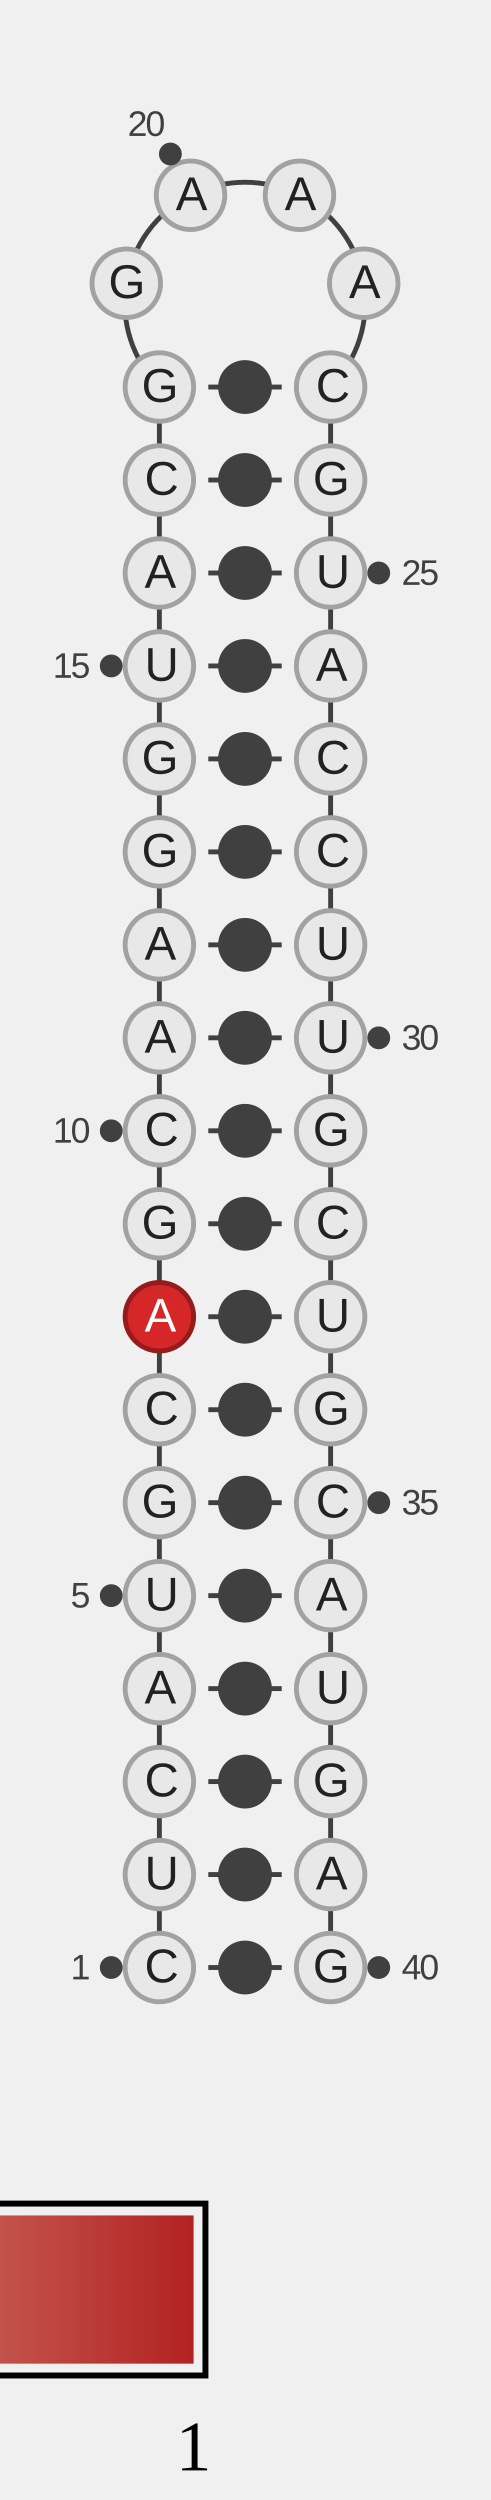
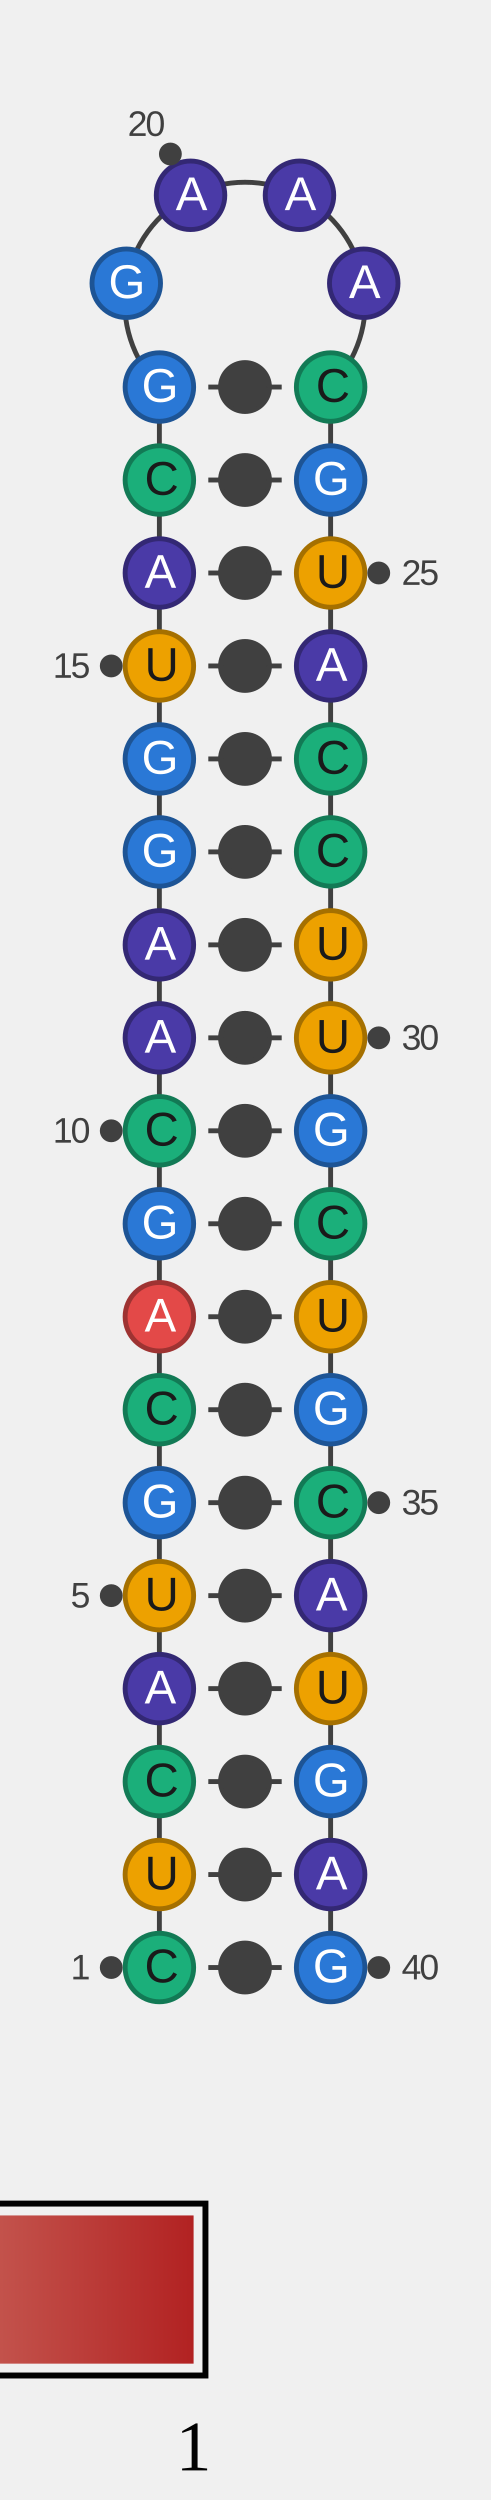
<svg xmlns="http://www.w3.org/2000/svg" width="82.656" height="421.709" viewBox="0 0 82.656 421.709">
  <path d="M 26.884 65.288 A 20.293 20.293 170.771 0 1 21.298 47.78" stroke="#404040" stroke-width="0.825" fill="none" />
  <path d="M 21.298 47.78 A 20.293 20.293 170.771 0 1 32.14 32.942" stroke="#404040" stroke-width="0.825" fill="none" />
  <path d="M 32.14 32.942 A 20.293 20.293 116.924 0 1 50.517 32.942" stroke="#404040" stroke-width="0.825" fill="none" />
  <path d="M 50.517 32.942 A 20.293 20.293 63.076 0 1 61.358 47.78" stroke="#404040" stroke-width="0.825" fill="none" />
  <path d="M 61.358 47.78 A 20.293 20.293 9.229 0 1 55.772 65.288" stroke="#404040" stroke-width="0.825" fill="none" />
  <g>
-     <circle cx="21.298" cy="47.78" r="5.778" stroke="#a2a2a2" stroke-width="0.825" fill="#e8e8e8" />
-     <text x="18.298" y="50.28" style="fill:#222222;font-family:Arial;font-size:8;">G</text>
-   </g>
-   <g>
-     <circle cx="32.14" cy="32.942" r="5.778" stroke="#a2a2a2" stroke-width="0.825" fill="#e8e8e8" />
-     <text x="29.64" y="35.442" style="fill:#222222;font-family:Arial;font-size:8;">A</text>
+     <circle cx="21.298" cy="47.78" r="5.778" stroke="#1d5495" stroke-width="0.825" fill="#2a78d6" />
+     <text x="18.298" y="50.28" style="fill:#ffffff;font-family:Arial;font-size:8;">G</text>
+   </g>
+   <g>
+     <circle cx="32.14" cy="32.942" r="5.778" stroke="#332874" stroke-width="0.825" fill="#4a3aa7" />
+     <text x="29.64" y="35.442" style="fill:#ffffff;font-family:Arial;font-size:8;">A</text>
  </g>
  <g>
    <text x="24.541" y="22.933" style="fill:#404040;font-family:Arial;font-size:6;">0</text>
  </g>
  <g>
    <text x="21.541" y="22.933" style="fill:#404040;font-family:Arial;font-size:6;">2</text>
  </g>
  <g>
    <circle cx="28.74" cy="25.98" r="1.926" stroke-width="0.0" fill="#404040" />
  </g>
  <g>
-     <circle cx="50.517" cy="32.942" r="5.778" stroke="#a2a2a2" stroke-width="0.825" fill="#e8e8e8" />
-     <text x="48.017" y="35.442" style="fill:#222222;font-family:Arial;font-size:8;">A</text>
-   </g>
-   <g>
-     <circle cx="61.358" cy="47.78" r="5.778" stroke="#a2a2a2" stroke-width="0.825" fill="#e8e8e8" />
-     <text x="58.858" y="50.28" style="fill:#222222;font-family:Arial;font-size:8;">A</text>
+     <circle cx="50.517" cy="32.942" r="5.778" stroke="#332874" stroke-width="0.825" fill="#4a3aa7" />
+     <text x="48.017" y="35.442" style="fill:#ffffff;font-family:Arial;font-size:8;">A</text>
+   </g>
+   <g>
+     <circle cx="61.358" cy="47.78" r="5.778" stroke="#332874" stroke-width="0.825" fill="#4a3aa7" />
+     <text x="58.858" y="50.28" style="fill:#ffffff;font-family:Arial;font-size:8;">A</text>
  </g>
  <line x1="26.884" y1="326.111" x2="26.884" y2="321.984" stroke="#404040" stroke-width="0.825" />
  <line x1="26.884" y1="310.429" x2="26.884" y2="306.302" stroke="#404040" stroke-width="0.825" />
  <line x1="26.884" y1="294.746" x2="26.884" y2="290.619" stroke="#404040" stroke-width="0.825" />
  <line x1="26.884" y1="279.064" x2="26.884" y2="274.937" stroke="#404040" stroke-width="0.825" />
  <line x1="26.884" y1="263.382" x2="26.884" y2="259.255" stroke="#404040" stroke-width="0.825" />
  <line x1="26.884" y1="247.699" x2="26.884" y2="243.572" stroke="#404040" stroke-width="0.825" />
  <line x1="26.884" y1="232.017" x2="26.884" y2="227.89" stroke="#404040" stroke-width="0.825" />
  <line x1="26.884" y1="216.334" x2="26.884" y2="212.207" stroke="#404040" stroke-width="0.825" />
  <line x1="26.884" y1="200.652" x2="26.884" y2="196.525" stroke="#404040" stroke-width="0.825" />
  <line x1="26.884" y1="184.97" x2="26.884" y2="180.843" stroke="#404040" stroke-width="0.825" />
  <line x1="26.884" y1="169.287" x2="26.884" y2="165.16" stroke="#404040" stroke-width="0.825" />
  <line x1="26.884" y1="153.605" x2="26.884" y2="149.478" stroke="#404040" stroke-width="0.825" />
  <line x1="26.884" y1="137.922" x2="26.884" y2="133.795" stroke="#404040" stroke-width="0.825" />
  <line x1="26.884" y1="122.24" x2="26.884" y2="118.113" stroke="#404040" stroke-width="0.825" />
  <line x1="26.884" y1="106.557" x2="26.884" y2="102.431" stroke="#404040" stroke-width="0.825" />
  <line x1="26.884" y1="90.875" x2="26.884" y2="86.748" stroke="#404040" stroke-width="0.825" />
  <line x1="26.884" y1="75.193" x2="26.884" y2="71.066" stroke="#404040" stroke-width="0.825" />
  <line x1="55.772" y1="71.066" x2="55.772" y2="75.193" stroke="#404040" stroke-width="0.825" />
  <line x1="55.772" y1="86.748" x2="55.772" y2="90.875" stroke="#404040" stroke-width="0.825" />
  <line x1="55.772" y1="102.431" x2="55.772" y2="106.557" stroke="#404040" stroke-width="0.825" />
  <line x1="55.772" y1="118.113" x2="55.772" y2="122.24" stroke="#404040" stroke-width="0.825" />
  <line x1="55.772" y1="133.795" x2="55.772" y2="137.922" stroke="#404040" stroke-width="0.825" />
  <line x1="55.772" y1="149.478" x2="55.772" y2="153.605" stroke="#404040" stroke-width="0.825" />
  <line x1="55.772" y1="165.16" x2="55.772" y2="169.287" stroke="#404040" stroke-width="0.825" />
  <line x1="55.772" y1="180.843" x2="55.772" y2="184.97" stroke="#404040" stroke-width="0.825" />
  <line x1="55.772" y1="196.525" x2="55.772" y2="200.652" stroke="#404040" stroke-width="0.825" />
  <line x1="55.772" y1="212.207" x2="55.772" y2="216.334" stroke="#404040" stroke-width="0.825" />
  <line x1="55.772" y1="227.89" x2="55.772" y2="232.017" stroke="#404040" stroke-width="0.825" />
  <line x1="55.772" y1="243.572" x2="55.772" y2="247.699" stroke="#404040" stroke-width="0.825" />
  <line x1="55.772" y1="259.255" x2="55.772" y2="263.382" stroke="#404040" stroke-width="0.825" />
  <line x1="55.772" y1="274.937" x2="55.772" y2="279.064" stroke="#404040" stroke-width="0.825" />
  <line x1="55.772" y1="290.619" x2="55.772" y2="294.746" stroke="#404040" stroke-width="0.825" />
  <line x1="55.772" y1="306.302" x2="55.772" y2="310.429" stroke="#404040" stroke-width="0.825" />
  <line x1="55.772" y1="321.984" x2="55.772" y2="326.111" stroke="#404040" stroke-width="0.825" />
  <line x1="35.138" y1="331.889" x2="37.201" y2="331.889" stroke="#404040" stroke-width="0.825" />
  <circle cx="41.328" cy="331.889" r="4.127" stroke="#404040" stroke-width="0.825" fill="#404040" />
  <line x1="45.455" y1="331.889" x2="47.518" y2="331.889" stroke="#404040" stroke-width="0.825" />
  <g>
-     <circle cx="26.884" cy="331.889" r="5.778" stroke="#a2a2a2" stroke-width="0.825" fill="#e8e8e8" />
-     <text x="24.384" y="334.389" style="fill:#222222;font-family:Arial;font-size:8;">C</text>
+     <circle cx="26.884" cy="331.889" r="5.778" stroke="#127a55" stroke-width="0.825" fill="#1baf7a" />
+     <text x="24.384" y="334.389" style="fill:#1a1a1a;font-family:Arial;font-size:8;">C</text>
  </g>
  <g>
    <text x="11.916" y="333.889" style="fill:#404040;font-family:Arial;font-size:6;">1</text>
  </g>
  <g>
    <circle cx="18.767" cy="331.889" r="1.926" stroke-width="0.0" fill="#404040" />
  </g>
  <g>
-     <circle cx="55.772" cy="331.889" r="5.778" stroke="#a2a2a2" stroke-width="0.825" fill="#e8e8e8" />
-     <text x="52.772" y="334.389" style="fill:#222222;font-family:Arial;font-size:8;">G</text>
+     <circle cx="55.772" cy="331.889" r="5.778" stroke="#1d5495" stroke-width="0.825" fill="#2a78d6" />
+     <text x="52.772" y="334.389" style="fill:#ffffff;font-family:Arial;font-size:8;">G</text>
  </g>
  <g>
    <text x="67.741" y="333.889" style="fill:#404040;font-family:Arial;font-size:6;">4</text>
  </g>
  <g>
    <text x="70.741" y="333.889" style="fill:#404040;font-family:Arial;font-size:6;">0</text>
  </g>
  <g>
    <circle cx="63.889" cy="331.889" r="1.926" stroke-width="0.0" fill="#404040" />
  </g>
  <line x1="35.138" y1="316.206" x2="37.201" y2="316.206" stroke="#404040" stroke-width="0.825" />
  <circle cx="41.328" cy="316.206" r="4.127" stroke="#404040" stroke-width="0.825" fill="#404040" />
  <line x1="45.455" y1="316.206" x2="47.518" y2="316.206" stroke="#404040" stroke-width="0.825" />
  <g>
-     <circle cx="26.884" cy="316.206" r="5.778" stroke="#a2a2a2" stroke-width="0.825" fill="#e8e8e8" />
-     <text x="24.384" y="318.706" style="fill:#222222;font-family:Arial;font-size:8;">U</text>
-   </g>
-   <g>
-     <circle cx="55.772" cy="316.206" r="5.778" stroke="#a2a2a2" stroke-width="0.825" fill="#e8e8e8" />
-     <text x="53.272" y="318.706" style="fill:#222222;font-family:Arial;font-size:8;">A</text>
+     <circle cx="26.884" cy="316.206" r="5.778" stroke="#a57000" stroke-width="0.825" fill="#eda100" />
+     <text x="24.384" y="318.706" style="fill:#1a1a1a;font-family:Arial;font-size:8;">U</text>
+   </g>
+   <g>
+     <circle cx="55.772" cy="316.206" r="5.778" stroke="#332874" stroke-width="0.825" fill="#4a3aa7" />
+     <text x="53.272" y="318.706" style="fill:#ffffff;font-family:Arial;font-size:8;">A</text>
  </g>
  <line x1="35.138" y1="300.524" x2="37.201" y2="300.524" stroke="#404040" stroke-width="0.825" />
  <circle cx="41.328" cy="300.524" r="4.127" stroke="#404040" stroke-width="0.825" fill="#404040" />
  <line x1="45.455" y1="300.524" x2="47.518" y2="300.524" stroke="#404040" stroke-width="0.825" />
  <g>
-     <circle cx="26.884" cy="300.524" r="5.778" stroke="#a2a2a2" stroke-width="0.825" fill="#e8e8e8" />
-     <text x="24.384" y="303.024" style="fill:#222222;font-family:Arial;font-size:8;">C</text>
-   </g>
-   <g>
-     <circle cx="55.772" cy="300.524" r="5.778" stroke="#a2a2a2" stroke-width="0.825" fill="#e8e8e8" />
-     <text x="52.772" y="303.024" style="fill:#222222;font-family:Arial;font-size:8;">G</text>
+     <circle cx="26.884" cy="300.524" r="5.778" stroke="#127a55" stroke-width="0.825" fill="#1baf7a" />
+     <text x="24.384" y="303.024" style="fill:#1a1a1a;font-family:Arial;font-size:8;">C</text>
+   </g>
+   <g>
+     <circle cx="55.772" cy="300.524" r="5.778" stroke="#1d5495" stroke-width="0.825" fill="#2a78d6" />
+     <text x="52.772" y="303.024" style="fill:#ffffff;font-family:Arial;font-size:8;">G</text>
  </g>
  <line x1="35.138" y1="284.842" x2="37.201" y2="284.842" stroke="#404040" stroke-width="0.825" />
  <circle cx="41.328" cy="284.842" r="4.127" stroke="#404040" stroke-width="0.825" fill="#404040" />
  <line x1="45.455" y1="284.842" x2="47.518" y2="284.842" stroke="#404040" stroke-width="0.825" />
  <g>
-     <circle cx="26.884" cy="284.842" r="5.778" stroke="#a2a2a2" stroke-width="0.825" fill="#e8e8e8" />
-     <text x="24.384" y="287.342" style="fill:#222222;font-family:Arial;font-size:8;">A</text>
-   </g>
-   <g>
-     <circle cx="55.772" cy="284.842" r="5.778" stroke="#a2a2a2" stroke-width="0.825" fill="#e8e8e8" />
-     <text x="53.272" y="287.342" style="fill:#222222;font-family:Arial;font-size:8;">U</text>
+     <circle cx="26.884" cy="284.842" r="5.778" stroke="#332874" stroke-width="0.825" fill="#4a3aa7" />
+     <text x="24.384" y="287.342" style="fill:#ffffff;font-family:Arial;font-size:8;">A</text>
+   </g>
+   <g>
+     <circle cx="55.772" cy="284.842" r="5.778" stroke="#a57000" stroke-width="0.825" fill="#eda100" />
+     <text x="53.272" y="287.342" style="fill:#1a1a1a;font-family:Arial;font-size:8;">U</text>
  </g>
  <line x1="35.138" y1="269.159" x2="37.201" y2="269.159" stroke="#404040" stroke-width="0.825" />
  <circle cx="41.328" cy="269.159" r="4.127" stroke="#404040" stroke-width="0.825" fill="#404040" />
  <line x1="45.455" y1="269.159" x2="47.518" y2="269.159" stroke="#404040" stroke-width="0.825" />
  <g>
-     <circle cx="26.884" cy="269.159" r="5.778" stroke="#a2a2a2" stroke-width="0.825" fill="#e8e8e8" />
-     <text x="24.384" y="271.659" style="fill:#222222;font-family:Arial;font-size:8;">U</text>
+     <circle cx="26.884" cy="269.159" r="5.778" stroke="#a57000" stroke-width="0.825" fill="#eda100" />
+     <text x="24.384" y="271.659" style="fill:#1a1a1a;font-family:Arial;font-size:8;">U</text>
  </g>
  <g>
    <text x="11.916" y="271.159" style="fill:#404040;font-family:Arial;font-size:6;">5</text>
  </g>
  <g>
    <circle cx="18.767" cy="269.159" r="1.926" stroke-width="0.0" fill="#404040" />
  </g>
  <g>
-     <circle cx="55.772" cy="269.159" r="5.778" stroke="#a2a2a2" stroke-width="0.825" fill="#e8e8e8" />
-     <text x="53.272" y="271.659" style="fill:#222222;font-family:Arial;font-size:8;">A</text>
+     <circle cx="55.772" cy="269.159" r="5.778" stroke="#332874" stroke-width="0.825" fill="#4a3aa7" />
+     <text x="53.272" y="271.659" style="fill:#ffffff;font-family:Arial;font-size:8;">A</text>
  </g>
  <line x1="35.138" y1="253.477" x2="37.201" y2="253.477" stroke="#404040" stroke-width="0.825" />
  <circle cx="41.328" cy="253.477" r="4.127" stroke="#404040" stroke-width="0.825" fill="#404040" />
  <line x1="45.455" y1="253.477" x2="47.518" y2="253.477" stroke="#404040" stroke-width="0.825" />
  <g>
-     <circle cx="26.884" cy="253.477" r="5.778" stroke="#a2a2a2" stroke-width="0.825" fill="#e8e8e8" />
-     <text x="23.884" y="255.977" style="fill:#222222;font-family:Arial;font-size:8;">G</text>
-   </g>
-   <g>
-     <circle cx="55.772" cy="253.477" r="5.778" stroke="#a2a2a2" stroke-width="0.825" fill="#e8e8e8" />
-     <text x="53.272" y="255.977" style="fill:#222222;font-family:Arial;font-size:8;">C</text>
+     <circle cx="26.884" cy="253.477" r="5.778" stroke="#1d5495" stroke-width="0.825" fill="#2a78d6" />
+     <text x="23.884" y="255.977" style="fill:#ffffff;font-family:Arial;font-size:8;">G</text>
+   </g>
+   <g>
+     <circle cx="55.772" cy="253.477" r="5.778" stroke="#127a55" stroke-width="0.825" fill="#1baf7a" />
+     <text x="53.272" y="255.977" style="fill:#1a1a1a;font-family:Arial;font-size:8;">C</text>
  </g>
  <g>
    <text x="67.741" y="255.477" style="fill:#404040;font-family:Arial;font-size:6;">3</text>
  </g>
  <g>
    <text x="70.741" y="255.477" style="fill:#404040;font-family:Arial;font-size:6;">5</text>
  </g>
  <g>
    <circle cx="63.889" cy="253.477" r="1.926" stroke-width="0.0" fill="#404040" />
  </g>
  <line x1="35.138" y1="237.794" x2="37.201" y2="237.794" stroke="#404040" stroke-width="0.825" />
  <circle cx="41.328" cy="237.794" r="4.127" stroke="#404040" stroke-width="0.825" fill="#404040" />
  <line x1="45.455" y1="237.794" x2="47.518" y2="237.794" stroke="#404040" stroke-width="0.825" />
  <g>
-     <circle cx="26.884" cy="237.794" r="5.778" stroke="#a2a2a2" stroke-width="0.825" fill="#e8e8e8" />
-     <text x="24.384" y="240.294" style="fill:#222222;font-family:Arial;font-size:8;">C</text>
-   </g>
-   <g>
-     <circle cx="55.772" cy="237.794" r="5.778" stroke="#a2a2a2" stroke-width="0.825" fill="#e8e8e8" />
-     <text x="52.772" y="240.294" style="fill:#222222;font-family:Arial;font-size:8;">G</text>
+     <circle cx="26.884" cy="237.794" r="5.778" stroke="#127a55" stroke-width="0.825" fill="#1baf7a" />
+     <text x="24.384" y="240.294" style="fill:#1a1a1a;font-family:Arial;font-size:8;">C</text>
+   </g>
+   <g>
+     <circle cx="55.772" cy="237.794" r="5.778" stroke="#1d5495" stroke-width="0.825" fill="#2a78d6" />
+     <text x="52.772" y="240.294" style="fill:#ffffff;font-family:Arial;font-size:8;">G</text>
  </g>
  <line x1="35.138" y1="222.112" x2="37.201" y2="222.112" stroke="#404040" stroke-width="0.825" />
  <circle cx="41.328" cy="222.112" r="4.127" stroke="#404040" stroke-width="0.825" fill="#404040" />
  <line x1="45.455" y1="222.112" x2="47.518" y2="222.112" stroke="#404040" stroke-width="0.825" />
  <g>
-     <circle cx="26.884" cy="222.112" r="5.778" stroke="#951b1c" stroke-width="0.825" fill="#d62728" />
+     <circle cx="26.884" cy="222.112" r="5.778" stroke="#9e3332" stroke-width="0.825" fill="#e34948" />
    <text x="24.384" y="224.612" style="fill:#ffffff;font-family:Arial;font-size:8;">A</text>
  </g>
  <g>
-     <circle cx="55.772" cy="222.112" r="5.778" stroke="#a2a2a2" stroke-width="0.825" fill="#e8e8e8" />
-     <text x="53.272" y="224.612" style="fill:#222222;font-family:Arial;font-size:8;">U</text>
+     <circle cx="55.772" cy="222.112" r="5.778" stroke="#a57000" stroke-width="0.825" fill="#eda100" />
+     <text x="53.272" y="224.612" style="fill:#1a1a1a;font-family:Arial;font-size:8;">U</text>
  </g>
  <line x1="35.138" y1="206.43" x2="37.201" y2="206.43" stroke="#404040" stroke-width="0.825" />
  <circle cx="41.328" cy="206.43" r="4.127" stroke="#404040" stroke-width="0.825" fill="#404040" />
  <line x1="45.455" y1="206.43" x2="47.518" y2="206.43" stroke="#404040" stroke-width="0.825" />
  <g>
-     <circle cx="26.884" cy="206.43" r="5.778" stroke="#a2a2a2" stroke-width="0.825" fill="#e8e8e8" />
-     <text x="23.884" y="208.93" style="fill:#222222;font-family:Arial;font-size:8;">G</text>
-   </g>
-   <g>
-     <circle cx="55.772" cy="206.43" r="5.778" stroke="#a2a2a2" stroke-width="0.825" fill="#e8e8e8" />
-     <text x="53.272" y="208.93" style="fill:#222222;font-family:Arial;font-size:8;">C</text>
+     <circle cx="26.884" cy="206.43" r="5.778" stroke="#1d5495" stroke-width="0.825" fill="#2a78d6" />
+     <text x="23.884" y="208.93" style="fill:#ffffff;font-family:Arial;font-size:8;">G</text>
+   </g>
+   <g>
+     <circle cx="55.772" cy="206.43" r="5.778" stroke="#127a55" stroke-width="0.825" fill="#1baf7a" />
+     <text x="53.272" y="208.93" style="fill:#1a1a1a;font-family:Arial;font-size:8;">C</text>
  </g>
  <line x1="35.138" y1="190.747" x2="37.201" y2="190.747" stroke="#404040" stroke-width="0.825" />
  <circle cx="41.328" cy="190.747" r="4.127" stroke="#404040" stroke-width="0.825" fill="#404040" />
  <line x1="45.455" y1="190.747" x2="47.518" y2="190.747" stroke="#404040" stroke-width="0.825" />
  <g>
-     <circle cx="26.884" cy="190.747" r="5.778" stroke="#a2a2a2" stroke-width="0.825" fill="#e8e8e8" />
-     <text x="24.384" y="193.247" style="fill:#222222;font-family:Arial;font-size:8;">C</text>
+     <circle cx="26.884" cy="190.747" r="5.778" stroke="#127a55" stroke-width="0.825" fill="#1baf7a" />
+     <text x="24.384" y="193.247" style="fill:#1a1a1a;font-family:Arial;font-size:8;">C</text>
  </g>
  <g>
    <text x="11.916" y="192.747" style="fill:#404040;font-family:Arial;font-size:6;">0</text>
  </g>
  <g>
    <text x="8.916" y="192.747" style="fill:#404040;font-family:Arial;font-size:6;">1</text>
  </g>
  <g>
    <circle cx="18.767" cy="190.747" r="1.926" stroke-width="0.0" fill="#404040" />
  </g>
  <g>
-     <circle cx="55.772" cy="190.747" r="5.778" stroke="#a2a2a2" stroke-width="0.825" fill="#e8e8e8" />
-     <text x="52.772" y="193.247" style="fill:#222222;font-family:Arial;font-size:8;">G</text>
+     <circle cx="55.772" cy="190.747" r="5.778" stroke="#1d5495" stroke-width="0.825" fill="#2a78d6" />
+     <text x="52.772" y="193.247" style="fill:#ffffff;font-family:Arial;font-size:8;">G</text>
  </g>
  <line x1="35.138" y1="175.065" x2="37.201" y2="175.065" stroke="#404040" stroke-width="0.825" />
  <circle cx="41.328" cy="175.065" r="4.127" stroke="#404040" stroke-width="0.825" fill="#404040" />
  <line x1="45.455" y1="175.065" x2="47.518" y2="175.065" stroke="#404040" stroke-width="0.825" />
  <g>
-     <circle cx="26.884" cy="175.065" r="5.778" stroke="#a2a2a2" stroke-width="0.825" fill="#e8e8e8" />
-     <text x="24.384" y="177.565" style="fill:#222222;font-family:Arial;font-size:8;">A</text>
-   </g>
-   <g>
-     <circle cx="55.772" cy="175.065" r="5.778" stroke="#a2a2a2" stroke-width="0.825" fill="#e8e8e8" />
-     <text x="53.272" y="177.565" style="fill:#222222;font-family:Arial;font-size:8;">U</text>
+     <circle cx="26.884" cy="175.065" r="5.778" stroke="#332874" stroke-width="0.825" fill="#4a3aa7" />
+     <text x="24.384" y="177.565" style="fill:#ffffff;font-family:Arial;font-size:8;">A</text>
+   </g>
+   <g>
+     <circle cx="55.772" cy="175.065" r="5.778" stroke="#a57000" stroke-width="0.825" fill="#eda100" />
+     <text x="53.272" y="177.565" style="fill:#1a1a1a;font-family:Arial;font-size:8;">U</text>
  </g>
  <g>
    <text x="67.741" y="177.065" style="fill:#404040;font-family:Arial;font-size:6;">3</text>
  </g>
  <g>
    <text x="70.741" y="177.065" style="fill:#404040;font-family:Arial;font-size:6;">0</text>
  </g>
  <g>
    <circle cx="63.889" cy="175.065" r="1.926" stroke-width="0.0" fill="#404040" />
  </g>
  <line x1="35.138" y1="159.382" x2="37.201" y2="159.382" stroke="#404040" stroke-width="0.825" />
  <circle cx="41.328" cy="159.382" r="4.127" stroke="#404040" stroke-width="0.825" fill="#404040" />
  <line x1="45.455" y1="159.382" x2="47.518" y2="159.382" stroke="#404040" stroke-width="0.825" />
  <g>
-     <circle cx="26.884" cy="159.382" r="5.778" stroke="#a2a2a2" stroke-width="0.825" fill="#e8e8e8" />
-     <text x="24.384" y="161.882" style="fill:#222222;font-family:Arial;font-size:8;">A</text>
-   </g>
-   <g>
-     <circle cx="55.772" cy="159.382" r="5.778" stroke="#a2a2a2" stroke-width="0.825" fill="#e8e8e8" />
-     <text x="53.272" y="161.882" style="fill:#222222;font-family:Arial;font-size:8;">U</text>
+     <circle cx="26.884" cy="159.382" r="5.778" stroke="#332874" stroke-width="0.825" fill="#4a3aa7" />
+     <text x="24.384" y="161.882" style="fill:#ffffff;font-family:Arial;font-size:8;">A</text>
+   </g>
+   <g>
+     <circle cx="55.772" cy="159.382" r="5.778" stroke="#a57000" stroke-width="0.825" fill="#eda100" />
+     <text x="53.272" y="161.882" style="fill:#1a1a1a;font-family:Arial;font-size:8;">U</text>
  </g>
  <line x1="35.138" y1="143.7" x2="37.201" y2="143.7" stroke="#404040" stroke-width="0.825" />
  <circle cx="41.328" cy="143.7" r="4.127" stroke="#404040" stroke-width="0.825" fill="#404040" />
  <line x1="45.455" y1="143.7" x2="47.518" y2="143.7" stroke="#404040" stroke-width="0.825" />
  <g>
-     <circle cx="26.884" cy="143.7" r="5.778" stroke="#a2a2a2" stroke-width="0.825" fill="#e8e8e8" />
-     <text x="23.884" y="146.2" style="fill:#222222;font-family:Arial;font-size:8;">G</text>
-   </g>
-   <g>
-     <circle cx="55.772" cy="143.7" r="5.778" stroke="#a2a2a2" stroke-width="0.825" fill="#e8e8e8" />
-     <text x="53.272" y="146.2" style="fill:#222222;font-family:Arial;font-size:8;">C</text>
+     <circle cx="26.884" cy="143.7" r="5.778" stroke="#1d5495" stroke-width="0.825" fill="#2a78d6" />
+     <text x="23.884" y="146.2" style="fill:#ffffff;font-family:Arial;font-size:8;">G</text>
+   </g>
+   <g>
+     <circle cx="55.772" cy="143.7" r="5.778" stroke="#127a55" stroke-width="0.825" fill="#1baf7a" />
+     <text x="53.272" y="146.2" style="fill:#1a1a1a;font-family:Arial;font-size:8;">C</text>
  </g>
  <line x1="35.138" y1="128.018" x2="37.201" y2="128.018" stroke="#404040" stroke-width="0.825" />
  <circle cx="41.328" cy="128.018" r="4.127" stroke="#404040" stroke-width="0.825" fill="#404040" />
  <line x1="45.455" y1="128.018" x2="47.518" y2="128.018" stroke="#404040" stroke-width="0.825" />
  <g>
-     <circle cx="26.884" cy="128.018" r="5.778" stroke="#a2a2a2" stroke-width="0.825" fill="#e8e8e8" />
-     <text x="23.884" y="130.518" style="fill:#222222;font-family:Arial;font-size:8;">G</text>
-   </g>
-   <g>
-     <circle cx="55.772" cy="128.018" r="5.778" stroke="#a2a2a2" stroke-width="0.825" fill="#e8e8e8" />
-     <text x="53.272" y="130.518" style="fill:#222222;font-family:Arial;font-size:8;">C</text>
+     <circle cx="26.884" cy="128.018" r="5.778" stroke="#1d5495" stroke-width="0.825" fill="#2a78d6" />
+     <text x="23.884" y="130.518" style="fill:#ffffff;font-family:Arial;font-size:8;">G</text>
+   </g>
+   <g>
+     <circle cx="55.772" cy="128.018" r="5.778" stroke="#127a55" stroke-width="0.825" fill="#1baf7a" />
+     <text x="53.272" y="130.518" style="fill:#1a1a1a;font-family:Arial;font-size:8;">C</text>
  </g>
  <line x1="35.138" y1="112.335" x2="37.201" y2="112.335" stroke="#404040" stroke-width="0.825" />
  <circle cx="41.328" cy="112.335" r="4.127" stroke="#404040" stroke-width="0.825" fill="#404040" />
  <line x1="45.455" y1="112.335" x2="47.518" y2="112.335" stroke="#404040" stroke-width="0.825" />
  <g>
-     <circle cx="26.884" cy="112.335" r="5.778" stroke="#a2a2a2" stroke-width="0.825" fill="#e8e8e8" />
-     <text x="24.384" y="114.835" style="fill:#222222;font-family:Arial;font-size:8;">U</text>
+     <circle cx="26.884" cy="112.335" r="5.778" stroke="#a57000" stroke-width="0.825" fill="#eda100" />
+     <text x="24.384" y="114.835" style="fill:#1a1a1a;font-family:Arial;font-size:8;">U</text>
  </g>
  <g>
    <text x="11.916" y="114.335" style="fill:#404040;font-family:Arial;font-size:6;">5</text>
  </g>
  <g>
    <text x="8.916" y="114.335" style="fill:#404040;font-family:Arial;font-size:6;">1</text>
  </g>
  <g>
    <circle cx="18.767" cy="112.335" r="1.926" stroke-width="0.0" fill="#404040" />
  </g>
  <g>
-     <circle cx="55.772" cy="112.335" r="5.778" stroke="#a2a2a2" stroke-width="0.825" fill="#e8e8e8" />
-     <text x="53.272" y="114.835" style="fill:#222222;font-family:Arial;font-size:8;">A</text>
+     <circle cx="55.772" cy="112.335" r="5.778" stroke="#332874" stroke-width="0.825" fill="#4a3aa7" />
+     <text x="53.272" y="114.835" style="fill:#ffffff;font-family:Arial;font-size:8;">A</text>
  </g>
  <line x1="35.138" y1="96.653" x2="37.201" y2="96.653" stroke="#404040" stroke-width="0.825" />
  <circle cx="41.328" cy="96.653" r="4.127" stroke="#404040" stroke-width="0.825" fill="#404040" />
  <line x1="45.455" y1="96.653" x2="47.518" y2="96.653" stroke="#404040" stroke-width="0.825" />
  <g>
-     <circle cx="26.884" cy="96.653" r="5.778" stroke="#a2a2a2" stroke-width="0.825" fill="#e8e8e8" />
-     <text x="24.384" y="99.153" style="fill:#222222;font-family:Arial;font-size:8;">A</text>
-   </g>
-   <g>
-     <circle cx="55.772" cy="96.653" r="5.778" stroke="#a2a2a2" stroke-width="0.825" fill="#e8e8e8" />
-     <text x="53.272" y="99.153" style="fill:#222222;font-family:Arial;font-size:8;">U</text>
+     <circle cx="26.884" cy="96.653" r="5.778" stroke="#332874" stroke-width="0.825" fill="#4a3aa7" />
+     <text x="24.384" y="99.153" style="fill:#ffffff;font-family:Arial;font-size:8;">A</text>
+   </g>
+   <g>
+     <circle cx="55.772" cy="96.653" r="5.778" stroke="#a57000" stroke-width="0.825" fill="#eda100" />
+     <text x="53.272" y="99.153" style="fill:#1a1a1a;font-family:Arial;font-size:8;">U</text>
  </g>
  <g>
    <text x="67.741" y="98.653" style="fill:#404040;font-family:Arial;font-size:6;">2</text>
  </g>
  <g>
    <text x="70.741" y="98.653" style="fill:#404040;font-family:Arial;font-size:6;">5</text>
  </g>
  <g>
    <circle cx="63.889" cy="96.653" r="1.926" stroke-width="0.0" fill="#404040" />
  </g>
  <line x1="35.138" y1="80.97" x2="37.201" y2="80.97" stroke="#404040" stroke-width="0.825" />
  <circle cx="41.328" cy="80.97" r="4.127" stroke="#404040" stroke-width="0.825" fill="#404040" />
  <line x1="45.455" y1="80.97" x2="47.518" y2="80.97" stroke="#404040" stroke-width="0.825" />
  <g>
-     <circle cx="26.884" cy="80.97" r="5.778" stroke="#a2a2a2" stroke-width="0.825" fill="#e8e8e8" />
-     <text x="24.384" y="83.47" style="fill:#222222;font-family:Arial;font-size:8;">C</text>
-   </g>
-   <g>
-     <circle cx="55.772" cy="80.97" r="5.778" stroke="#a2a2a2" stroke-width="0.825" fill="#e8e8e8" />
-     <text x="52.772" y="83.47" style="fill:#222222;font-family:Arial;font-size:8;">G</text>
+     <circle cx="26.884" cy="80.97" r="5.778" stroke="#127a55" stroke-width="0.825" fill="#1baf7a" />
+     <text x="24.384" y="83.47" style="fill:#1a1a1a;font-family:Arial;font-size:8;">C</text>
+   </g>
+   <g>
+     <circle cx="55.772" cy="80.97" r="5.778" stroke="#1d5495" stroke-width="0.825" fill="#2a78d6" />
+     <text x="52.772" y="83.47" style="fill:#ffffff;font-family:Arial;font-size:8;">G</text>
  </g>
  <line x1="35.138" y1="65.288" x2="37.201" y2="65.288" stroke="#404040" stroke-width="0.825" />
  <circle cx="41.328" cy="65.288" r="4.127" stroke="#404040" stroke-width="0.825" fill="#404040" />
  <line x1="45.455" y1="65.288" x2="47.518" y2="65.288" stroke="#404040" stroke-width="0.825" />
  <g>
-     <circle cx="26.884" cy="65.288" r="5.778" stroke="#a2a2a2" stroke-width="0.825" fill="#e8e8e8" />
-     <text x="23.884" y="67.788" style="fill:#222222;font-family:Arial;font-size:8;">G</text>
-   </g>
-   <g>
-     <circle cx="55.772" cy="65.288" r="5.778" stroke="#a2a2a2" stroke-width="0.825" fill="#e8e8e8" />
-     <text x="53.272" y="67.788" style="fill:#222222;font-family:Arial;font-size:8;">C</text>
+     <circle cx="26.884" cy="65.288" r="5.778" stroke="#1d5495" stroke-width="0.825" fill="#2a78d6" />
+     <text x="23.884" y="67.788" style="fill:#ffffff;font-family:Arial;font-size:8;">G</text>
+   </g>
+   <g>
+     <circle cx="55.772" cy="65.288" r="5.778" stroke="#127a55" stroke-width="0.825" fill="#1baf7a" />
+     <text x="53.272" y="67.788" style="fill:#1a1a1a;font-family:Arial;font-size:8;">C</text>
  </g>
  <defs>
    <linearGradient id="reactivities_scale" x1="0%" x2="100%" y1="0%" y2="0%">
      <stop offset="0%" stop-color="lightyellow" />
      <stop offset="100%" stop-color="firebrick" />
    </linearGradient>
  </defs>
  <rect fill="url(#reactivities_scale)" x="-117.344" y="373.709" width="150" height="25" />
  <rect fill="none" x="-119.344" y="371.709" width="154" height="29" stroke="black" stroke-width="1" />
  <text text-anchor="middle" x="-117.344" y="416.709">0</text>
  <text text-anchor="middle" x="32.656" y="416.709">1</text>
  <text text-anchor="start" x="-119.344" y="366.709">Reactivity</text>
</svg>
